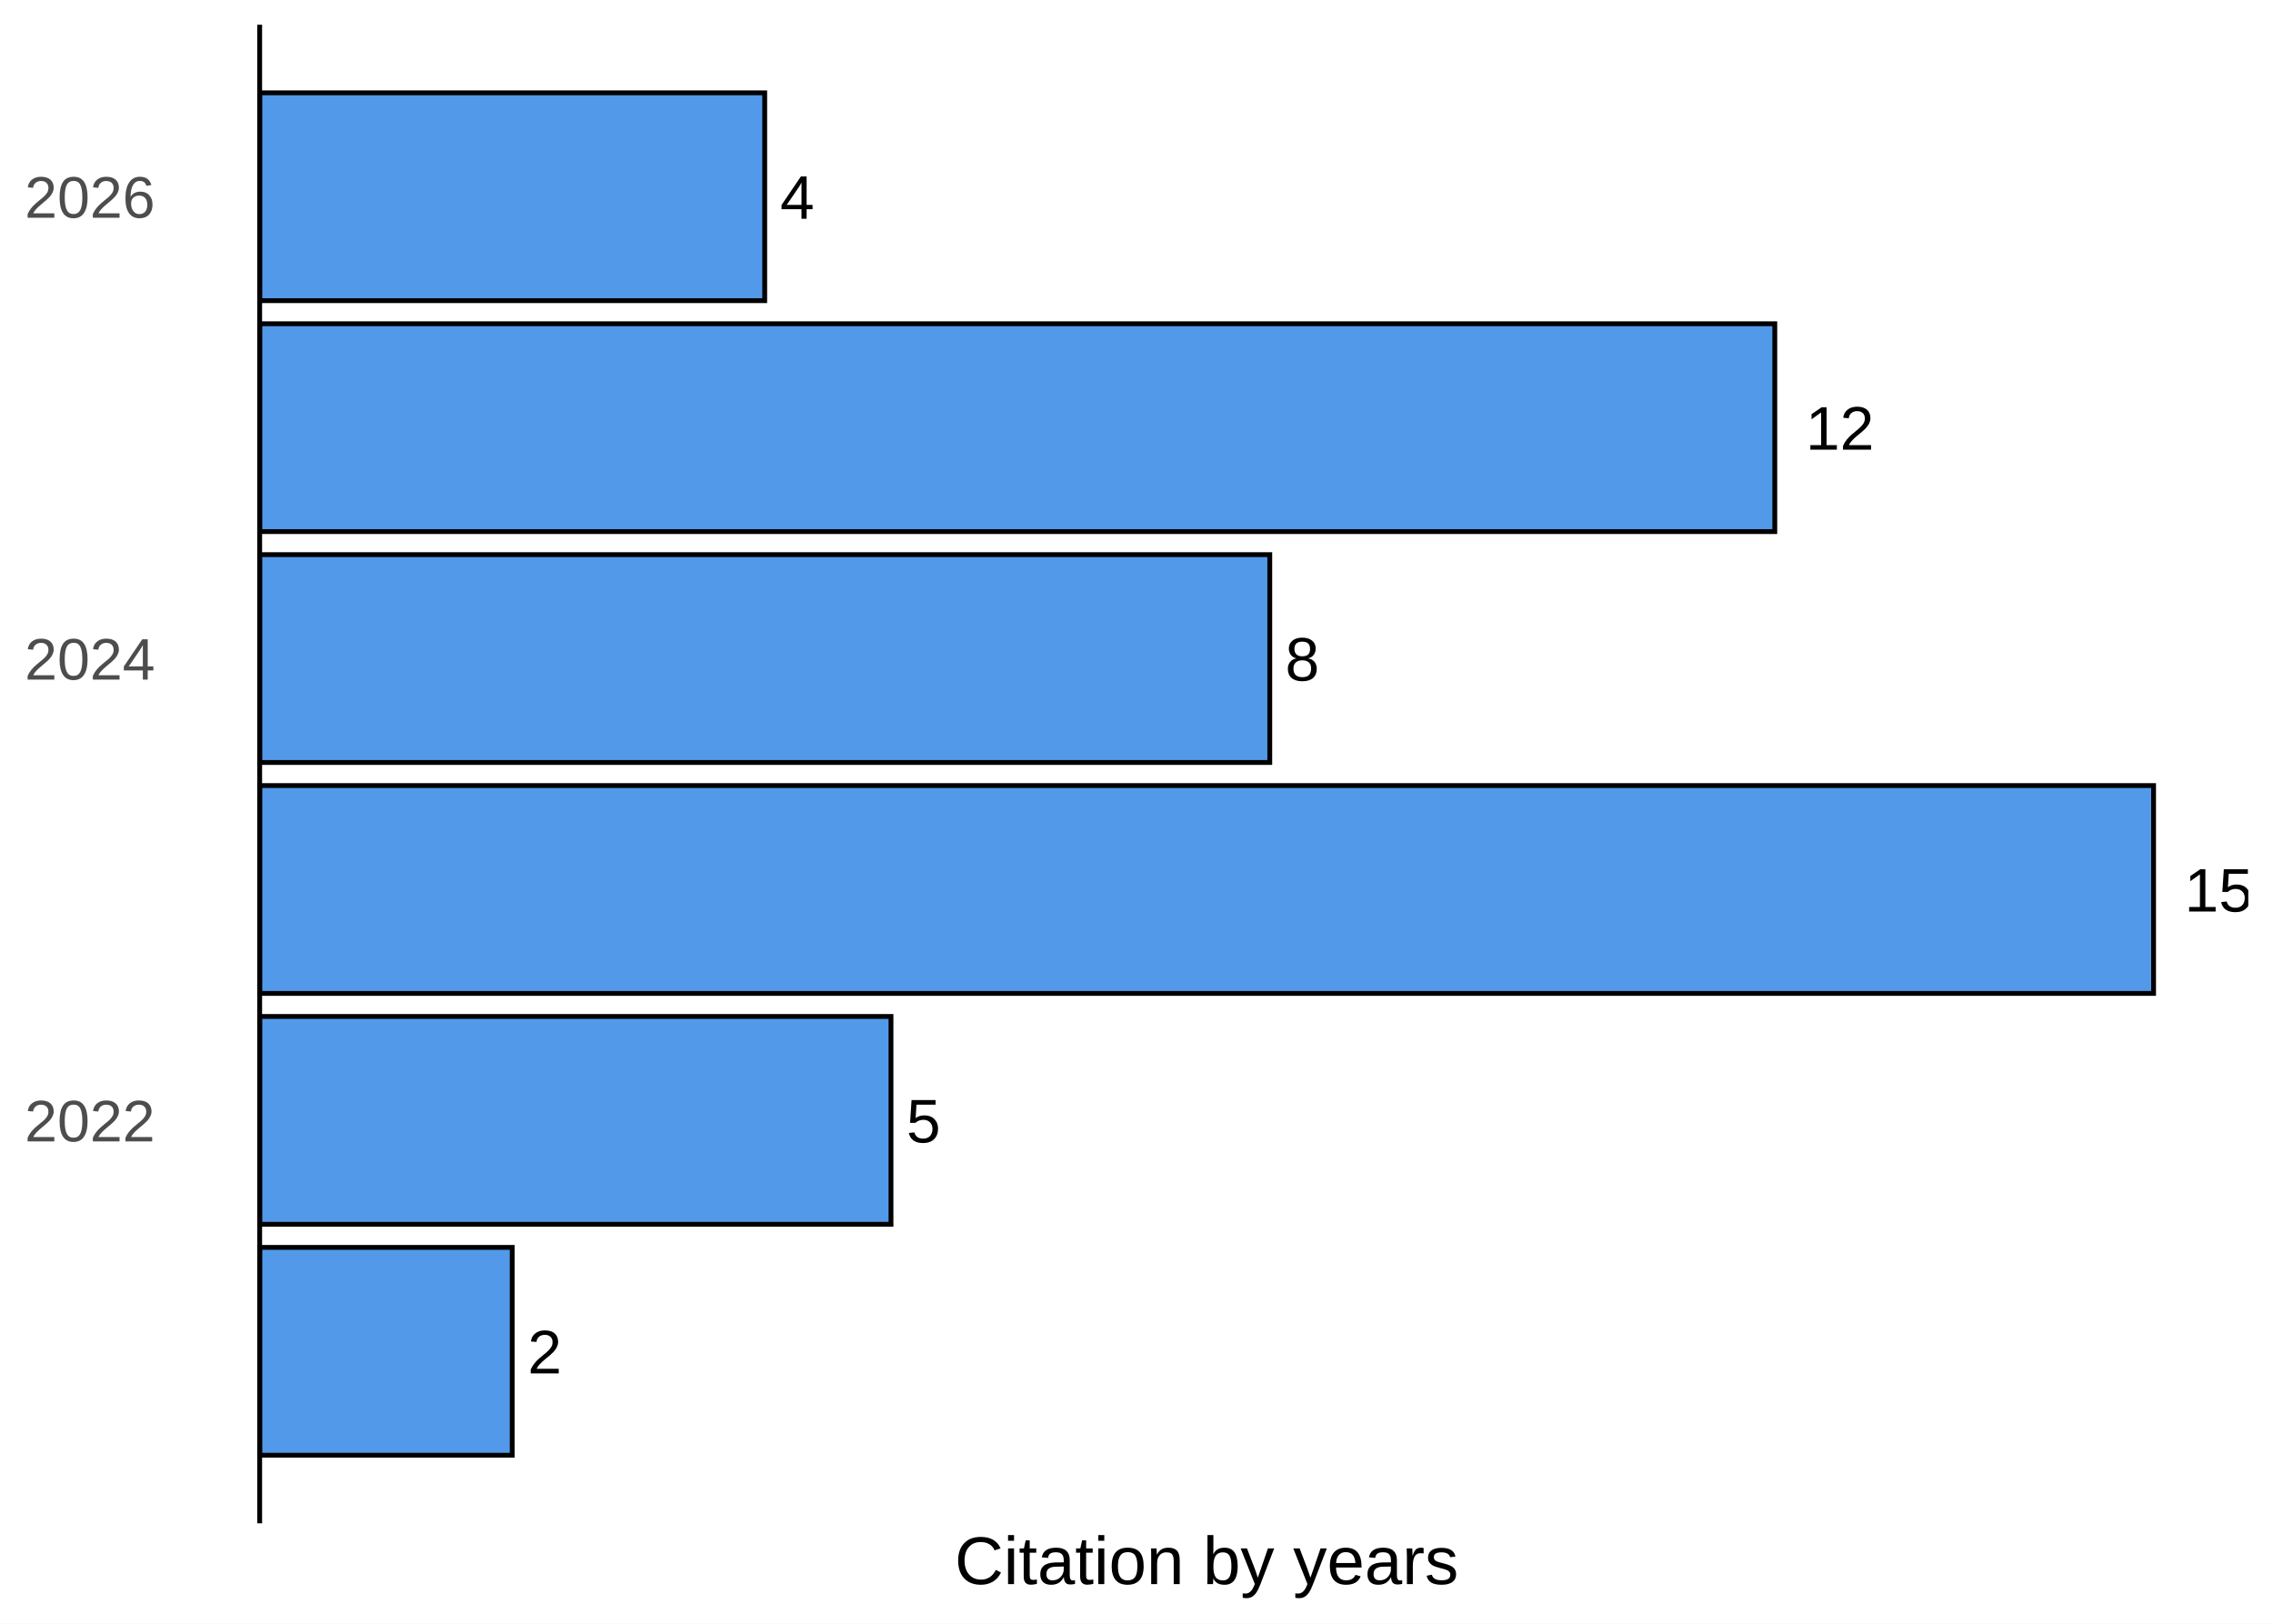
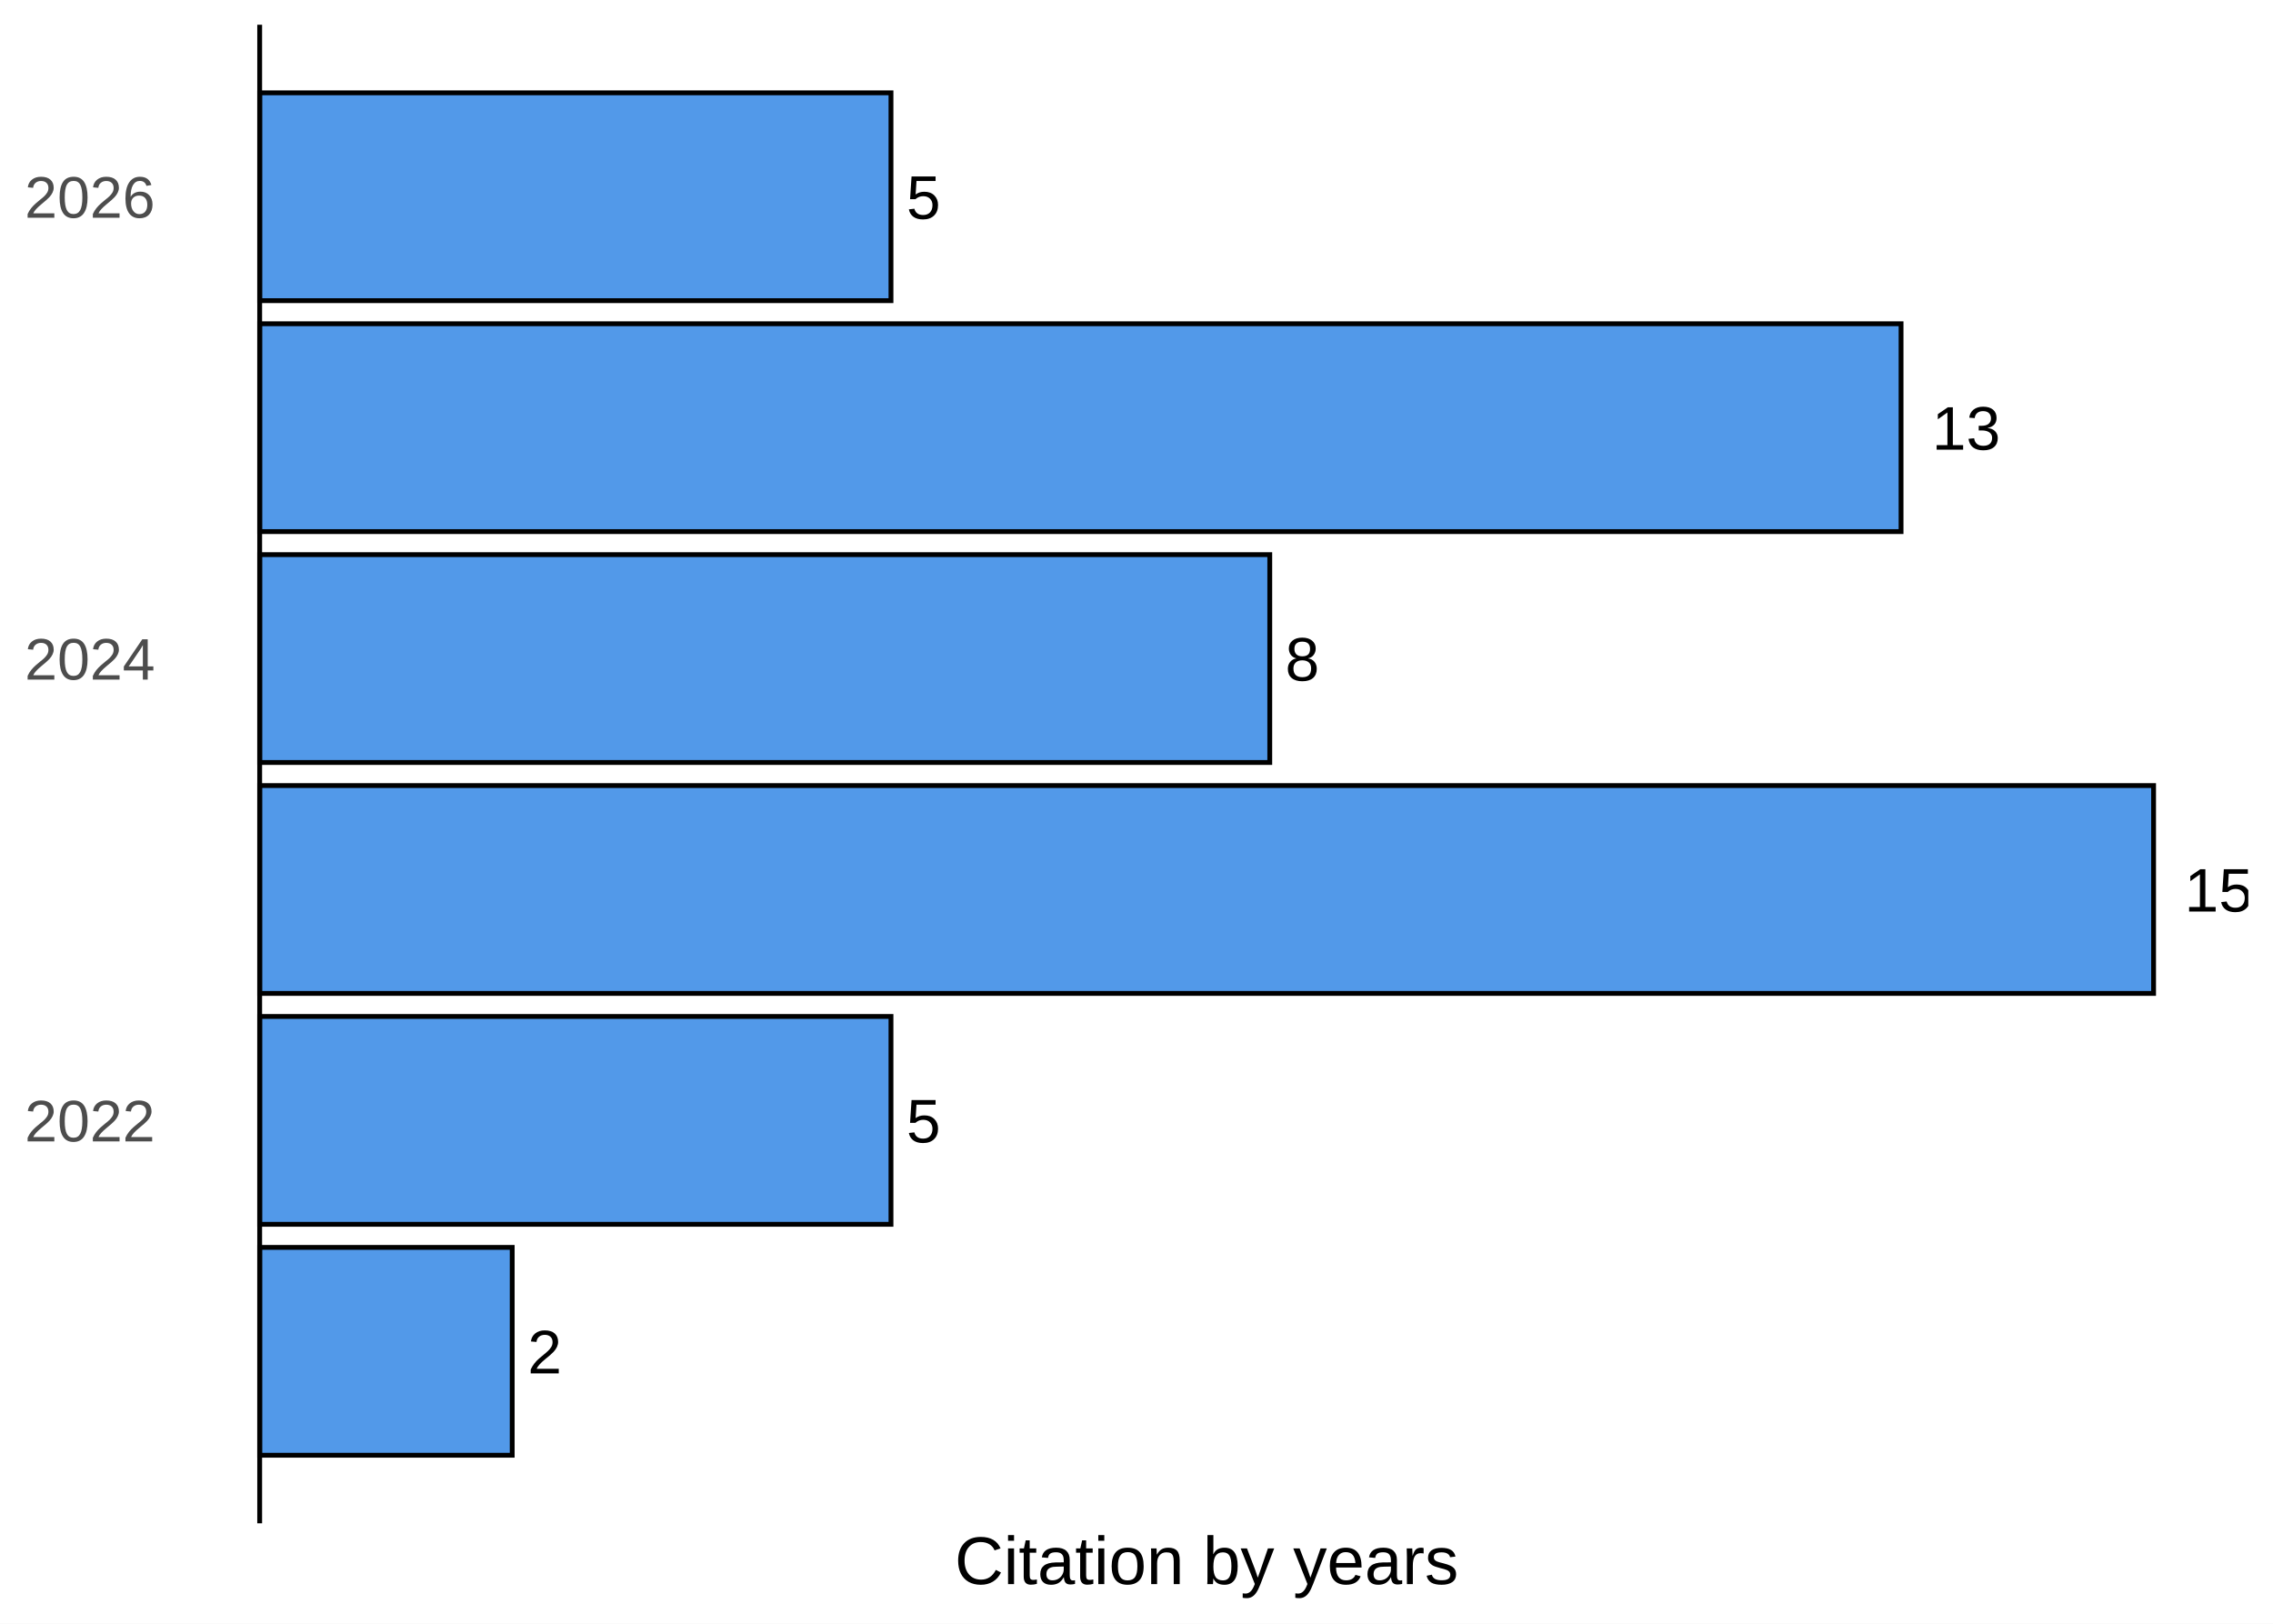
<svg xmlns="http://www.w3.org/2000/svg" width="504.00pt" height="360.00pt" viewBox="0 0 504.00 360.00">
  <g class="svglite">
    <defs>
      <style type="text/css">
    .svglite line, .svglite polyline, .svglite polygon, .svglite path, .svglite rect, .svglite circle {
      fill: none;
      stroke: #000000;
      stroke-linecap: round;
      stroke-linejoin: round;
      stroke-miterlimit: 10.00;
    }
    .svglite text {
      white-space: pre;
    }
    .svglite g.glyphgroup path {
      fill: inherit;
      stroke: none;
    }
  </style>
    </defs>
    <rect width="100%" height="100%" style="stroke: none; fill: #FFFFFF;" />
    <defs>
      <clipPath id="cpMC4wMHw1MDQuMDB8MC4wMHwzNjAuMDA=">
        <rect x="0.00" y="0.00" width="504.00" height="360.00" />
      </clipPath>
    </defs>
    <g clip-path="url(#cpMC4wMHw1MDQuMDB8MC4wMHwzNjAuMDA=)">
</g>
    <defs>
      <clipPath id="cpMzYuNTh8NDk4LjUyfDUuNDh8MzM3Ljc0">
        <rect x="36.58" y="5.48" width="461.94" height="332.26" />
      </clipPath>
    </defs>
    <g clip-path="url(#cpMzYuNTh8NDk4LjUyfDUuNDh8MzM3Ljc0)">
      <rect x="57.58" y="276.56" width="55.99" height="46.08" style="stroke-width: 1.07; stroke-linecap: butt; stroke-linejoin: miter; fill: #2780E3; fill-opacity: 0.80;" />
      <rect x="57.58" y="225.36" width="139.98" height="46.08" style="stroke-width: 1.07; stroke-linecap: butt; stroke-linejoin: miter; fill: #2780E3; fill-opacity: 0.80;" />
      <rect x="57.58" y="174.17" width="419.94" height="46.08" style="stroke-width: 1.07; stroke-linecap: butt; stroke-linejoin: miter; fill: #2780E3; fill-opacity: 0.80;" />
      <rect x="57.58" y="122.97" width="223.97" height="46.08" style="stroke-width: 1.07; stroke-linecap: butt; stroke-linejoin: miter; fill: #2780E3; fill-opacity: 0.80;" />
-       <rect x="57.58" y="71.78" width="335.95" height="46.08" style="stroke-width: 1.07; stroke-linecap: butt; stroke-linejoin: miter; fill: #2780E3; fill-opacity: 0.80;" />
-       <rect x="57.58" y="20.58" width="111.98" height="46.08" style="stroke-width: 1.07; stroke-linecap: butt; stroke-linejoin: miter; fill: #2780E3; fill-opacity: 0.80;" />
+       <rect x="57.58" y="71.78" width="363.95" height="46.08" style="stroke-width: 1.07; stroke-linecap: butt; stroke-linejoin: miter; fill: #2780E3; fill-opacity: 0.80;" />
+       <rect x="57.58" y="20.58" width="139.98" height="46.08" style="stroke-width: 1.07; stroke-linecap: butt; stroke-linejoin: miter; fill: #2780E3; fill-opacity: 0.80;" />
      <text x="116.99" y="304.49" style="font-size: 13.66px; font-family: &quot;Arial&quot;;" textLength="7.59px" lengthAdjust="spacingAndGlyphs">2</text>
      <text x="200.98" y="253.29" style="font-size: 13.66px; font-family: &quot;Arial&quot;;" textLength="7.59px" lengthAdjust="spacingAndGlyphs">5</text>
      <text x="484.36" y="202.10" style="font-size: 13.66px; font-family: &quot;Arial&quot;;" textLength="15.19px" lengthAdjust="spacingAndGlyphs">15</text>
      <text x="284.97" y="150.90" style="font-size: 13.66px; font-family: &quot;Arial&quot;;" textLength="7.59px" lengthAdjust="spacingAndGlyphs">8</text>
-       <text x="400.37" y="99.70" style="font-size: 13.66px; font-family: &quot;Arial&quot;;" textLength="15.19px" lengthAdjust="spacingAndGlyphs">12</text>
-       <text x="172.98" y="48.51" style="font-size: 13.66px; font-family: &quot;Arial&quot;;" textLength="7.59px" lengthAdjust="spacingAndGlyphs">4</text>
+       <text x="428.37" y="99.70" style="font-size: 13.66px; font-family: &quot;Arial&quot;;" textLength="15.19px" lengthAdjust="spacingAndGlyphs">13</text>
+       <text x="200.98" y="48.51" style="font-size: 13.66px; font-family: &quot;Arial&quot;;" textLength="7.59px" lengthAdjust="spacingAndGlyphs">5</text>
      <line x1="57.58" y1="337.74" x2="57.58" y2="5.48" style="stroke-width: 1.07; stroke-linecap: butt;" />
    </g>
    <g clip-path="url(#cpMC4wMHw1MDQuMDB8MC4wMHwzNjAuMDA=)">
      <text x="34.39" y="253.06" text-anchor="end" style="font-size: 13.00px;fill: #4D4D4D; font-family: &quot;Arial&quot;;" textLength="28.94px" lengthAdjust="spacingAndGlyphs">2022</text>
      <text x="34.39" y="150.67" text-anchor="end" style="font-size: 13.00px;fill: #4D4D4D; font-family: &quot;Arial&quot;;" textLength="28.94px" lengthAdjust="spacingAndGlyphs">2024</text>
      <text x="34.39" y="48.27" text-anchor="end" style="font-size: 13.00px;fill: #4D4D4D; font-family: &quot;Arial&quot;;" textLength="28.94px" lengthAdjust="spacingAndGlyphs">2026</text>
      <text x="267.55" y="351.22" text-anchor="middle" style="font-size: 15.00px; font-family: &quot;Arial&quot;;" textLength="111.73px" lengthAdjust="spacingAndGlyphs">Citation by years</text>
    </g>
  </g>
</svg>
